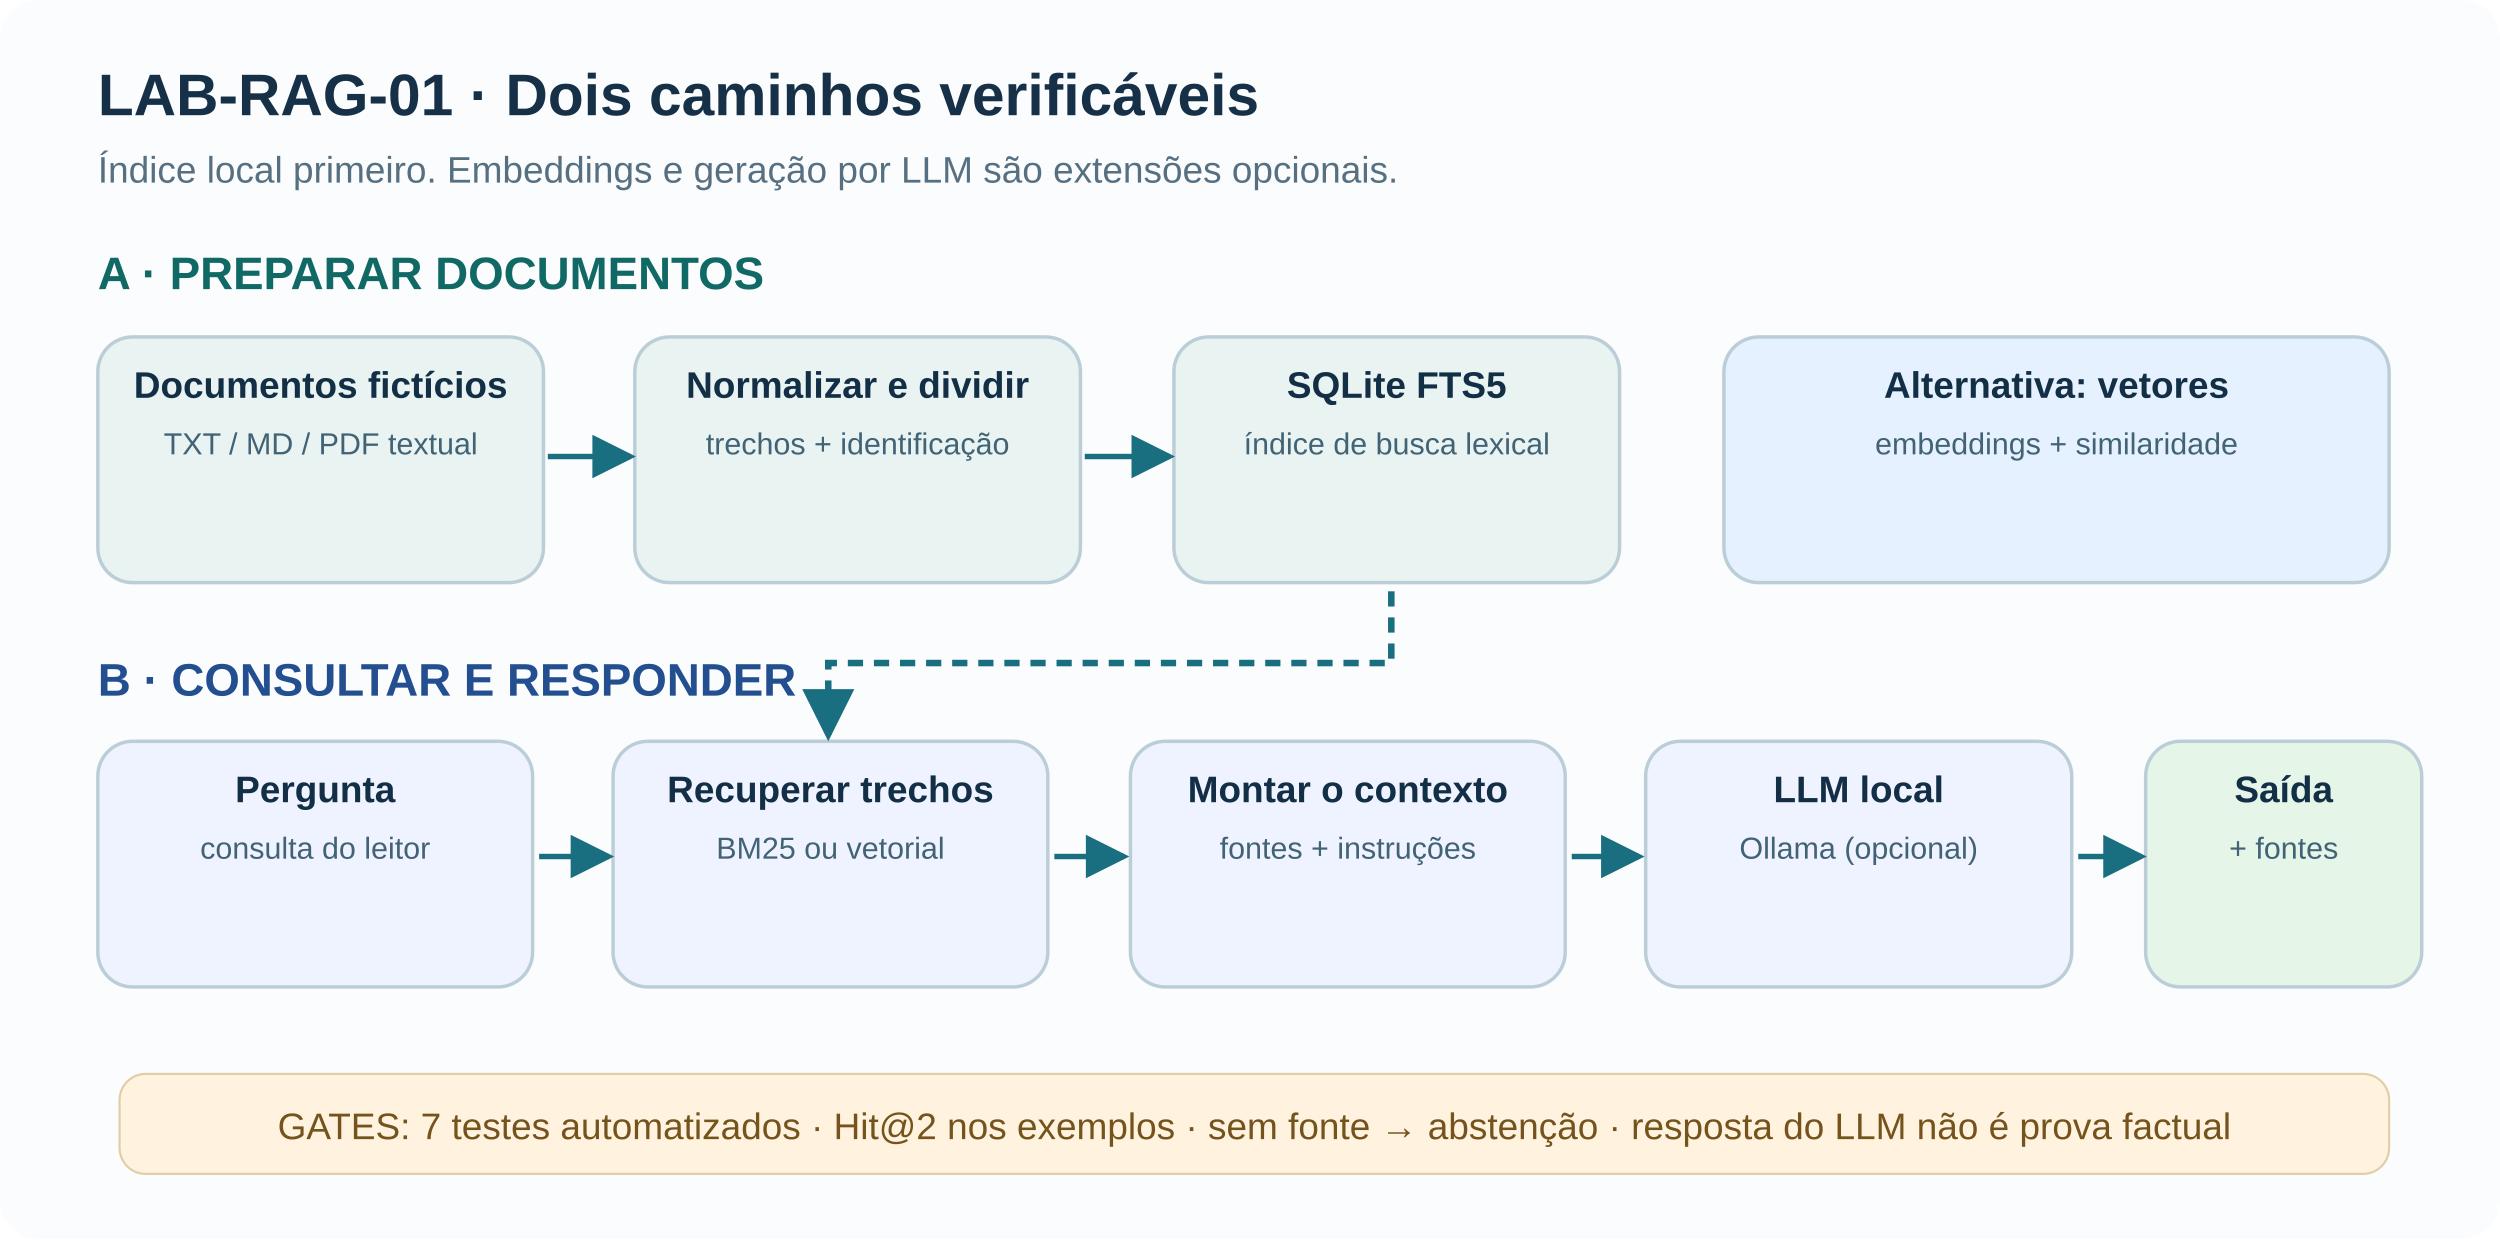
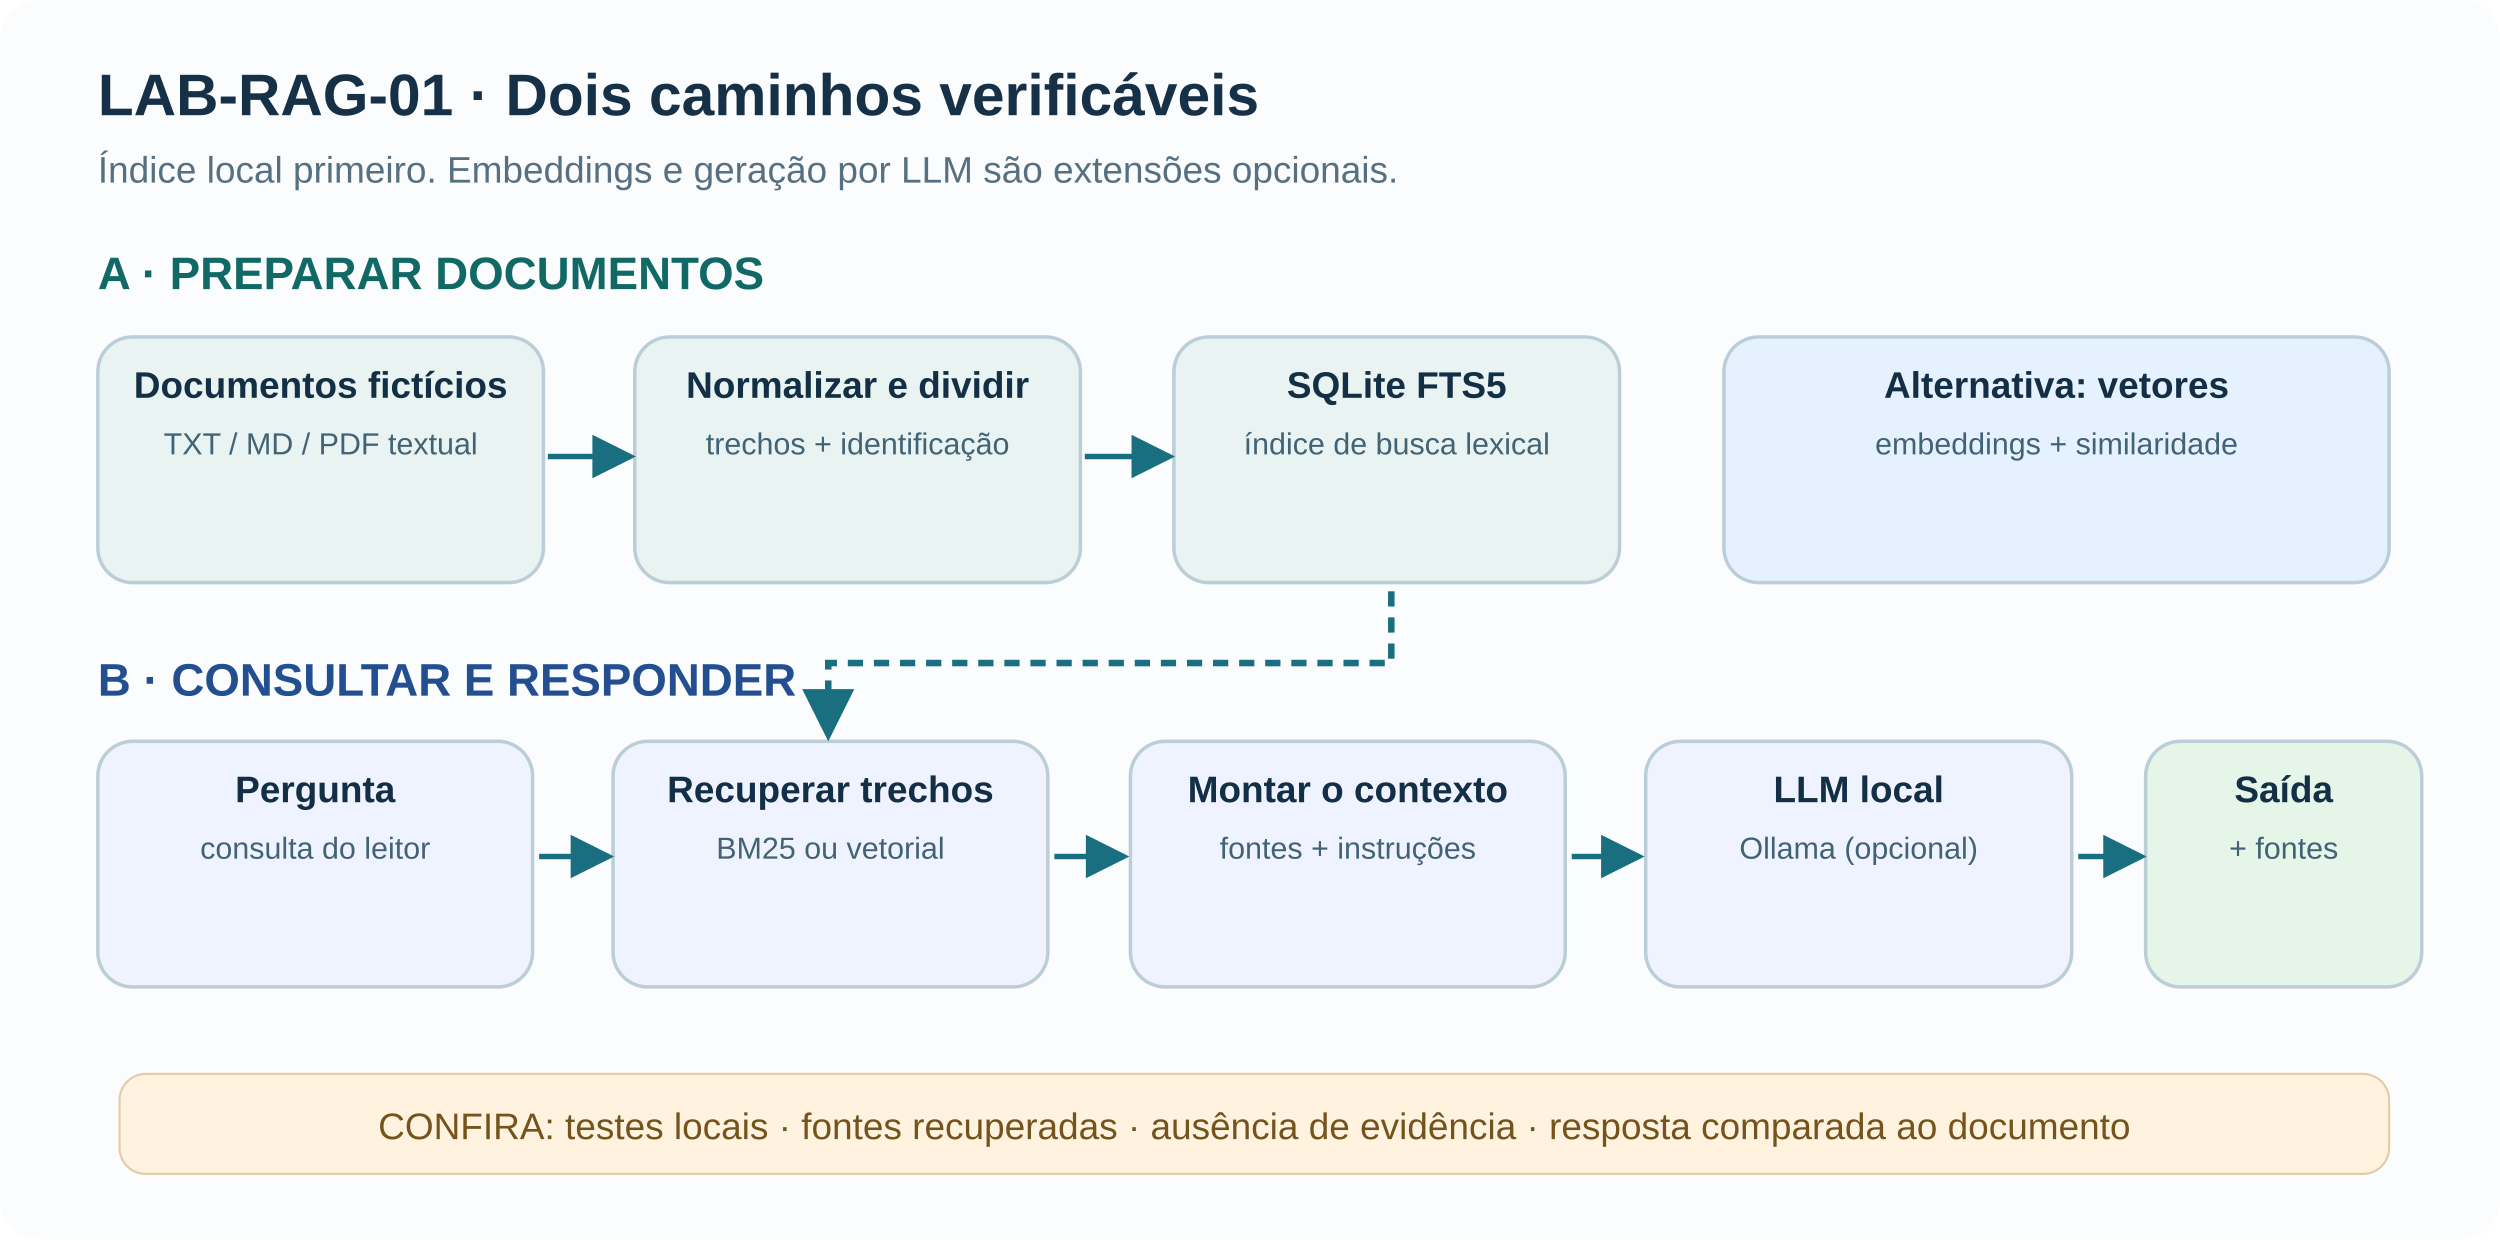
<svg xmlns="http://www.w3.org/2000/svg" viewBox="0 0 1150 570" role="img" aria-label="Fluxo do laboratório RAG, indexação à esquerda, consulta à direita e validações transversais">
  <defs>
    <marker id="a" markerWidth="8" markerHeight="8" refX="7" refY="4" orient="auto">
      <path d="M0 0 L8 4 L0 8z" fill="#196e7f" />
    </marker>
  </defs>
  <rect x="0" y="0" width="1150" height="570" rx="18" fill="#fbfcfd" />
  <text x="45" y="53" font-size="27" font-weight="800" fill="#153047" font-family="Arial">LAB-RAG-01 · Dois caminhos verificáveis</text>
  <text x="45" y="84" font-size="17" fill="#567082" font-family="Arial">Índice local primeiro. Embeddings e geração por LLM são extensões opcionais.</text>
  <text x="45" y="133" font-size="21" font-weight="700" fill="#106964" font-family="Arial">A · PREPARAR DOCUMENTOS</text>
  <text x="45" y="320" font-size="21" font-weight="700" fill="#234f91" font-family="Arial">B · CONSULTAR E RESPONDER</text>
  <rect x="45" y="155" width="205" height="113" rx="16" fill="#e8f3f2" stroke="#bbced7" stroke-width="1.6" />
  <text x="147.5" y="183" text-anchor="middle" font-size="17" font-weight="700" fill="#132f46" font-family="Arial">Documentos fictícios</text>
  <text x="147.5" y="209" text-anchor="middle" font-size="14" fill="#426375" font-family="Arial">TXT / MD / PDF textual</text>
  <rect x="292" y="155" width="205" height="113" rx="16" fill="#e8f3f2" stroke="#bbced7" stroke-width="1.6" />
  <text x="394.5" y="183" text-anchor="middle" font-size="17" font-weight="700" fill="#132f46" font-family="Arial">Normalizar e dividir</text>
  <text x="394.5" y="209" text-anchor="middle" font-size="14" fill="#426375" font-family="Arial">trechos + identificação</text>
  <rect x="540" y="155" width="205" height="113" rx="16" fill="#e8f3f2" stroke="#bbced7" stroke-width="1.6" />
  <text x="642.5" y="183" text-anchor="middle" font-size="17" font-weight="700" fill="#132f46" font-family="Arial">SQLite FTS5</text>
  <text x="642.5" y="209" text-anchor="middle" font-size="14" fill="#426375" font-family="Arial">índice de busca lexical</text>
  <rect x="793" y="155" width="306" height="113" rx="16" fill="#e6f1ff" stroke="#bbced7" stroke-width="1.6" />
  <text x="946" y="183" text-anchor="middle" font-size="17" font-weight="700" fill="#132f46" font-family="Arial">Alternativa: vetores</text>
  <text x="946" y="209" text-anchor="middle" font-size="14" fill="#426375" font-family="Arial">embeddings + similaridade</text>
  <path d="M252 210 L290 210" fill="none" stroke="#196e7f" stroke-width="2.5" marker-end="url(#a)" />
  <path d="M499 210 L538 210" fill="none" stroke="#196e7f" stroke-width="2.5" marker-end="url(#a)" />
  <rect x="45" y="341" width="200" height="113" rx="16" fill="#eff3ff" stroke="#bbced7" stroke-width="1.6" />
  <text x="145" y="369" text-anchor="middle" font-size="17" font-weight="700" fill="#132f46" font-family="Arial">Pergunta</text>
  <text x="145" y="395" text-anchor="middle" font-size="14" fill="#426375" font-family="Arial">consulta do leitor</text>
  <rect x="282" y="341" width="200" height="113" rx="16" fill="#eff3ff" stroke="#bbced7" stroke-width="1.6" />
  <text x="382" y="369" text-anchor="middle" font-size="17" font-weight="700" fill="#132f46" font-family="Arial">Recuperar trechos</text>
  <text x="382" y="395" text-anchor="middle" font-size="14" fill="#426375" font-family="Arial">BM25 ou vetorial</text>
  <rect x="520" y="341" width="200" height="113" rx="16" fill="#eff3ff" stroke="#bbced7" stroke-width="1.6" />
  <text x="620" y="369" text-anchor="middle" font-size="17" font-weight="700" fill="#132f46" font-family="Arial">Montar o contexto</text>
  <text x="620" y="395" text-anchor="middle" font-size="14" fill="#426375" font-family="Arial">fontes + instruções</text>
  <rect x="757" y="341" width="196" height="113" rx="16" fill="#eff3ff" stroke="#bbced7" stroke-width="1.6" />
  <text x="855" y="369" text-anchor="middle" font-size="17" font-weight="700" fill="#132f46" font-family="Arial">LLM local</text>
  <text x="855" y="395" text-anchor="middle" font-size="14" fill="#426375" font-family="Arial">Ollama (opcional)</text>
  <rect x="987" y="341" width="127" height="113" rx="16" fill="#e5f5e8" stroke="#bbced7" stroke-width="1.6" />
  <text x="1050.5" y="369" text-anchor="middle" font-size="17" font-weight="700" fill="#132f46" font-family="Arial">Saída</text>
  <text x="1050.5" y="395" text-anchor="middle" font-size="14" fill="#426375" font-family="Arial">+ fontes</text>
  <path d="M248 394 L280 394" fill="none" stroke="#196e7f" stroke-width="2.5" marker-end="url(#a)" />
  <path d="M485 394 L517 394" fill="none" stroke="#196e7f" stroke-width="2.5" marker-end="url(#a)" />
  <path d="M723 394 L754 394" fill="none" stroke="#196e7f" stroke-width="2.5" marker-end="url(#a)" />
  <path d="M956 394 L985 394" fill="none" stroke="#196e7f" stroke-width="2.5" marker-end="url(#a)" />
  <path d="M640 272 L640 305 L381 305 L381 338" fill="none" stroke="#196e7f" stroke-width="3" stroke-dasharray="7 5" marker-end="url(#a)" />
  <rect x="55" y="494" width="1044" height="46" rx="12" fill="#fff3df" stroke="#e1cda7" />
-   <text x="577" y="524" text-anchor="middle" font-size="17" fill="#74531d" font-family="Arial">GATES: 7 testes automatizados · Hit@2 nos exemplos · sem fonte → abstenção · resposta do LLM não é prova factual</text>
+   <text x="577" y="524" text-anchor="middle" font-size="17" fill="#74531d" font-family="Arial">CONFIRA: testes locais · fontes recuperadas · ausência de evidência · resposta comparada ao documento</text>
</svg>
